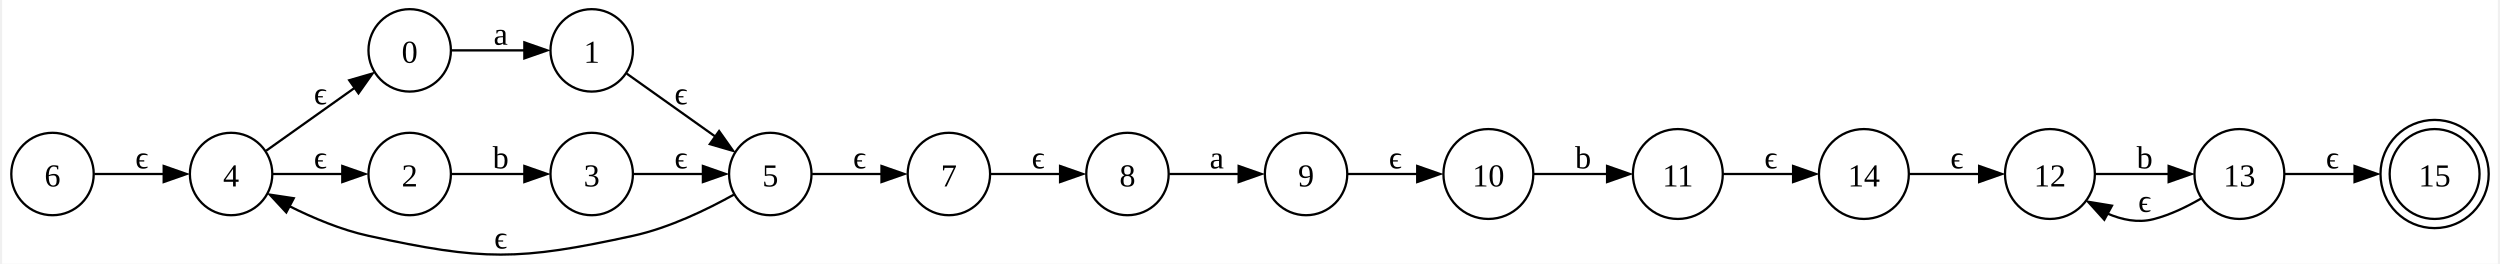
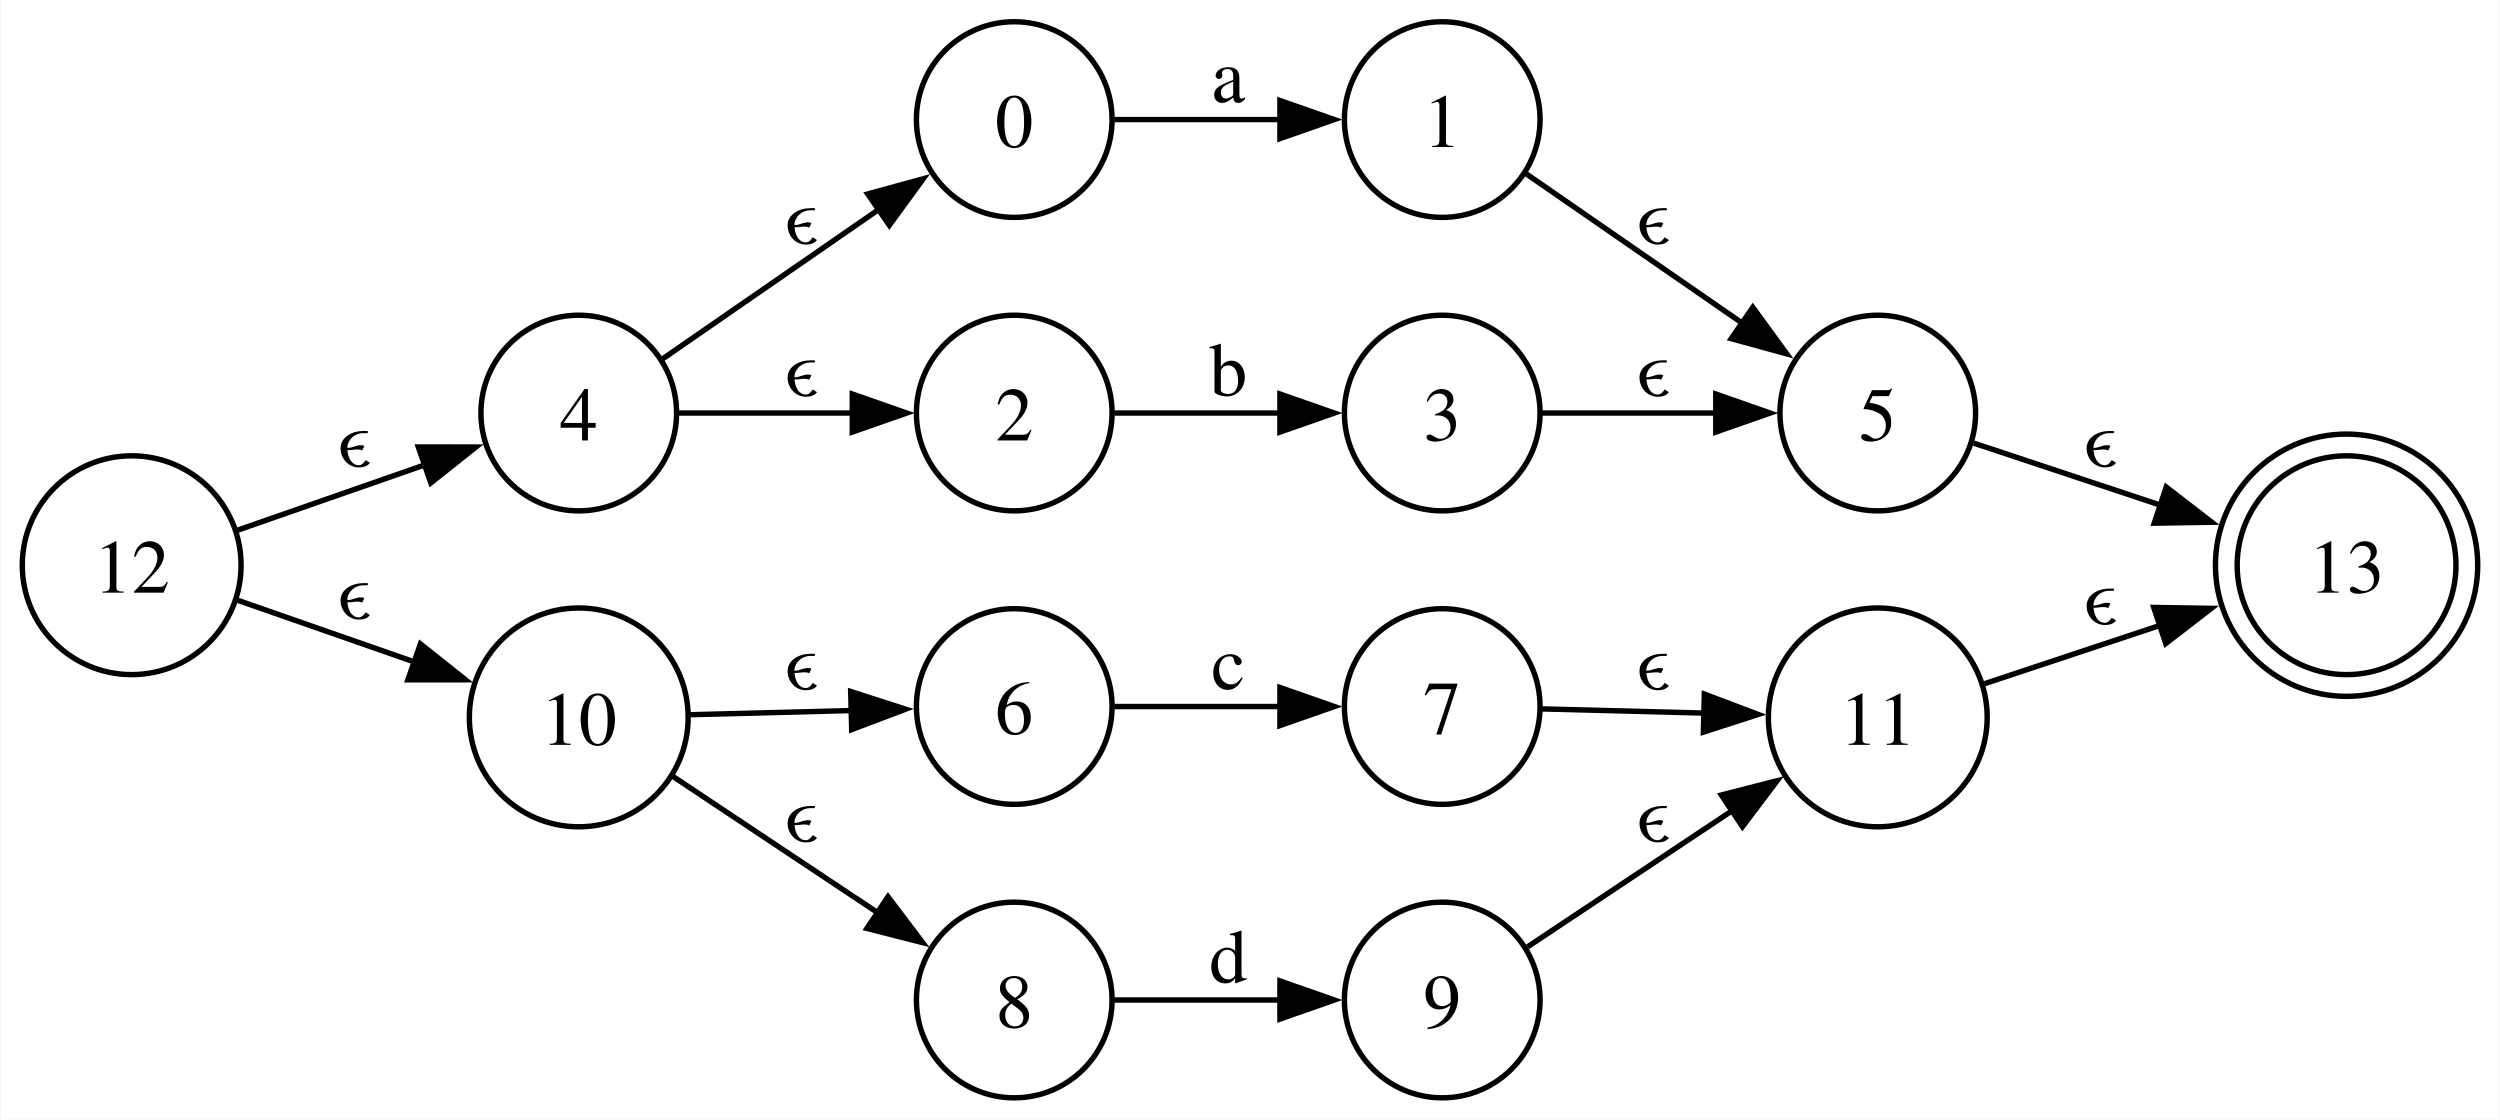
- <svg xmlns="http://www.w3.org/2000/svg" width="1090pt" height="115pt" viewBox="0.00 0.00 1090.03 115.20">
-   <g id="graph0" class="graph" transform="scale(1 1) rotate(0) translate(4 111.2)">
-     <polygon fill="white" stroke="none" points="-4,4 -4,-111.2 1086.03,-111.2 1086.03,4 -4,4" />
+ <svg xmlns="http://www.w3.org/2000/svg" width="460pt" height="206pt" viewBox="0.00 0.00 459.80 206.00">
+   <g id="graph0" class="graph" transform="scale(1 1) rotate(0) translate(4 202)">
+     <polygon fill="white" stroke="none" points="-4,4 -4,-202 455.8,-202 455.8,4 -4,4" />
    <g id="node1" class="node">
-       <ellipse fill="none" stroke="black" cx="18" cy="-35.2" rx="18" ry="18" />
-       <text text-anchor="middle" x="18" y="-29.77" font-family="Times New Roman,serif" font-size="14.00">6</text>
+       <ellipse fill="none" stroke="black" cx="20.13" cy="-98" rx="20.13" ry="20.13" />
+       <text text-anchor="middle" x="20.13" y="-92.95" font-family="Times,serif" font-size="14.00">12</text>
    </g>
    <g id="node2" class="node">
-       <ellipse fill="none" stroke="black" cx="96" cy="-35.2" rx="18" ry="18" />
-       <text text-anchor="middle" x="96" y="-29.77" font-family="Times New Roman,serif" font-size="14.00">4</text>
+       <ellipse fill="none" stroke="black" cx="102.39" cy="-126" rx="18" ry="18" />
+       <text text-anchor="middle" x="102.39" y="-120.95" font-family="Times,serif" font-size="14.00">4</text>
    </g>
    <g id="edge1" class="edge">
-       <path fill="none" stroke="black" d="M36.25,-35.2C45.22,-35.2 56.42,-35.2 66.63,-35.2" />
-       <polygon fill="black" stroke="black" points="66.56,-38.7 76.56,-35.2 66.56,-31.7 66.56,-38.7" />
-       <text text-anchor="middle" x="57" y="-37.65" font-family="Times New Roman,serif" font-size="14.00">ϵ</text>
+       <path fill="none" stroke="black" d="M39.34,-104.35C49.61,-107.94 62.64,-112.48 74.11,-116.48" />
+       <polygon fill="black" stroke="black" points="72.87,-119.76 83.46,-119.74 75.17,-113.15 72.87,-119.76" />
+       <text text-anchor="middle" x="61.26" y="-116.2" font-family="Times,serif" font-size="14.00">ϵ</text>
+     </g>
+     <g id="node9" class="node">
+       <ellipse fill="none" stroke="black" cx="102.39" cy="-70" rx="20.13" ry="20.13" />
+       <text text-anchor="middle" x="102.39" y="-64.95" font-family="Times,serif" font-size="14.00">10</text>
+     </g>
+     <g id="edge9" class="edge">
+       <path fill="none" stroke="black" d="M39.34,-91.65C49.02,-88.27 61.16,-84.04 72.12,-80.21" />
+       <polygon fill="black" stroke="black" points="73.26,-83.52 81.55,-76.92 70.95,-76.91 73.26,-83.52" />
+       <text text-anchor="middle" x="61.26" y="-88.2" font-family="Times,serif" font-size="14.00">ϵ</text>
    </g>
    <g id="node3" class="node">
-       <ellipse fill="none" stroke="black" cx="174" cy="-89.2" rx="18" ry="18" />
-       <text text-anchor="middle" x="174" y="-83.77" font-family="Times New Roman,serif" font-size="14.00">0</text>
+       <ellipse fill="none" stroke="black" cx="182.52" cy="-180" rx="18" ry="18" />
+       <text text-anchor="middle" x="182.52" y="-174.95" font-family="Times,serif" font-size="14.00">0</text>
    </g>
    <g id="edge2" class="edge">
-       <path fill="none" stroke="black" d="M111.3,-45.36C122.23,-53.12 137.52,-63.99 150.15,-72.96" />
-       <polygon fill="black" stroke="black" points="147.59,-76.15 157.77,-79.09 151.64,-70.44 147.59,-76.15" />
-       <text text-anchor="middle" x="135" y="-65.65" font-family="Times New Roman,serif" font-size="14.00">ϵ</text>
+       <path fill="none" stroke="black" d="M117.72,-135.9C128.89,-143.62 144.63,-154.5 157.68,-163.52" />
+       <polygon fill="black" stroke="black" points="155.56,-166.31 165.78,-169.11 159.54,-160.55 155.56,-166.31" />
+       <text text-anchor="middle" x="143.52" y="-157.2" font-family="Times,serif" font-size="14.00">ϵ</text>
    </g>
-     <g id="node15" class="node">
-       <ellipse fill="none" stroke="black" cx="174" cy="-35.2" rx="18" ry="18" />
-       <text text-anchor="middle" x="174" y="-29.77" font-family="Times New Roman,serif" font-size="14.00">2</text>
+     <g id="node7" class="node">
+       <ellipse fill="none" stroke="black" cx="182.52" cy="-126" rx="18" ry="18" />
+       <text text-anchor="middle" x="182.52" y="-120.95" font-family="Times,serif" font-size="14.00">2</text>
+     </g>
+     <g id="edge6" class="edge">
+       <path fill="none" stroke="black" d="M120.73,-126C130.14,-126 142.01,-126 152.76,-126" />
+       <polygon fill="black" stroke="black" points="152.72,-129.5 162.72,-126 152.72,-122.5 152.72,-129.5" />
+       <text text-anchor="middle" x="143.52" y="-129.2" font-family="Times,serif" font-size="14.00">ϵ</text>
+     </g>
+     <g id="node4" class="node">
+       <ellipse fill="none" stroke="black" cx="261.27" cy="-180" rx="18" ry="18" />
+       <text text-anchor="middle" x="261.27" y="-174.95" font-family="Times,serif" font-size="14.00">1</text>
+     </g>
+     <g id="edge3" class="edge">
+       <path fill="none" stroke="black" d="M200.94,-180C209.97,-180 221.23,-180 231.51,-180" />
+       <polygon fill="black" stroke="black" points="231.41,-183.5 241.41,-180 231.41,-176.5 231.41,-183.5" />
+       <text text-anchor="middle" x="221.9" y="-183.2" font-family="Times,serif" font-size="14.00">a</text>
+     </g>
+     <g id="node5" class="node">
+       <ellipse fill="none" stroke="black" cx="341.41" cy="-126" rx="18" ry="18" />
+       <text text-anchor="middle" x="341.41" y="-120.95" font-family="Times,serif" font-size="14.00">5</text>
+     </g>
+     <g id="edge4" class="edge">
+       <path fill="none" stroke="black" d="M276.6,-170.1C287.77,-162.38 303.51,-151.5 316.56,-142.48" />
+       <polygon fill="black" stroke="black" points="318.42,-145.45 324.66,-136.89 314.44,-139.69 318.42,-145.45" />
+       <text text-anchor="middle" x="300.27" y="-157.2" font-family="Times,serif" font-size="14.00">ϵ</text>
+     </g>
+     <g id="node6" class="node">
+       <ellipse fill="none" stroke="black" cx="427.67" cy="-98" rx="20.13" ry="20.13" />
+       <ellipse fill="none" stroke="black" cx="427.67" cy="-98" rx="24.13" ry="24.13" />
+       <text text-anchor="middle" x="427.67" y="-92.95" font-family="Times,serif" font-size="14.00">13</text>
+     </g>
+     <g id="edge5" class="edge">
+       <path fill="none" stroke="black" d="M359.05,-120.47C368.87,-117.21 381.63,-112.96 393.43,-109.05" />
+       <polygon fill="black" stroke="black" points="394.49,-112.38 402.87,-105.91 392.28,-105.74 394.49,-112.38" />
+       <text text-anchor="middle" x="382.54" y="-116.2" font-family="Times,serif" font-size="14.00">ϵ</text>
+     </g>
+     <g id="node8" class="node">
+       <ellipse fill="none" stroke="black" cx="261.27" cy="-126" rx="18" ry="18" />
+       <text text-anchor="middle" x="261.27" y="-120.95" font-family="Times,serif" font-size="14.00">3</text>
+     </g>
+     <g id="edge7" class="edge">
+       <path fill="none" stroke="black" d="M200.94,-126C209.97,-126 221.23,-126 231.51,-126" />
+       <polygon fill="black" stroke="black" points="231.41,-129.5 241.41,-126 231.41,-122.5 231.41,-129.5" />
+       <text text-anchor="middle" x="221.9" y="-129.2" font-family="Times,serif" font-size="14.00">b</text>
+     </g>
+     <g id="edge8" class="edge">
+       <path fill="none" stroke="black" d="M279.61,-126C289.02,-126 300.89,-126 311.64,-126" />
+       <polygon fill="black" stroke="black" points="311.6,-129.5 321.6,-126 311.6,-122.5 311.6,-129.5" />
+       <text text-anchor="middle" x="300.27" y="-129.2" font-family="Times,serif" font-size="14.00">ϵ</text>
+     </g>
+     <g id="node10" class="node">
+       <ellipse fill="none" stroke="black" cx="182.52" cy="-72" rx="18" ry="18" />
+       <text text-anchor="middle" x="182.52" y="-66.95" font-family="Times,serif" font-size="14.00">6</text>
+     </g>
+     <g id="edge10" class="edge">
+       <path fill="none" stroke="black" d="M122.71,-70.49C131.7,-70.72 142.59,-71 152.55,-71.26" />
+       <polygon fill="black" stroke="black" points="152.43,-74.76 162.52,-71.51 152.61,-67.76 152.43,-74.76" />
+       <text text-anchor="middle" x="143.52" y="-75.2" font-family="Times,serif" font-size="14.00">ϵ</text>
+     </g>
+     <g id="node13" class="node">
+       <ellipse fill="none" stroke="black" cx="182.52" cy="-18" rx="18" ry="18" />
+       <text text-anchor="middle" x="182.52" y="-12.95" font-family="Times,serif" font-size="14.00">8</text>
+     </g>
+     <g id="edge14" class="edge">
+       <path fill="none" stroke="black" d="M119.58,-59.23C130.59,-51.9 145.33,-42.09 157.67,-33.88" />
+       <polygon fill="black" stroke="black" points="159.29,-37 165.68,-28.55 155.41,-31.17 159.29,-37" />
+       <text text-anchor="middle" x="143.52" y="-47.2" font-family="Times,serif" font-size="14.00">ϵ</text>
+     </g>
+     <g id="node11" class="node">
+       <ellipse fill="none" stroke="black" cx="261.27" cy="-72" rx="18" ry="18" />
+       <text text-anchor="middle" x="261.27" y="-66.95" font-family="Times,serif" font-size="14.00">7</text>
+     </g>
+     <g id="edge11" class="edge">
+       <path fill="none" stroke="black" d="M200.94,-72C209.97,-72 221.23,-72 231.51,-72" />
+       <polygon fill="black" stroke="black" points="231.41,-75.5 241.41,-72 231.41,-68.5 231.41,-75.5" />
+       <text text-anchor="middle" x="221.9" y="-75.2" font-family="Times,serif" font-size="14.00">c</text>
+     </g>
+     <g id="node12" class="node">
+       <ellipse fill="none" stroke="black" cx="341.41" cy="-70" rx="20.13" ry="20.13" />
+       <text text-anchor="middle" x="341.41" y="-64.95" font-family="Times,serif" font-size="14.00">11</text>
+     </g>
+     <g id="edge12" class="edge">
+       <path fill="none" stroke="black" d="M279.61,-71.56C288.4,-71.33 299.34,-71.05 309.51,-70.79" />
+       <polygon fill="black" stroke="black" points="309.5,-74.29 319.4,-70.54 309.32,-67.29 309.5,-74.29" />
+       <text text-anchor="middle" x="300.27" y="-75.2" font-family="Times,serif" font-size="14.00">ϵ</text>
+     </g>
+     <g id="edge13" class="edge">
+       <path fill="none" stroke="black" d="M360.69,-76.08C370.27,-79.26 382.31,-83.26 393.47,-86.97" />
+       <polygon fill="black" stroke="black" points="392.19,-90.23 402.78,-90.06 394.4,-83.59 392.19,-90.23" />
+       <text text-anchor="middle" x="382.54" y="-87.2" font-family="Times,serif" font-size="14.00">ϵ</text>
+     </g>
+     <g id="node14" class="node">
+       <ellipse fill="none" stroke="black" cx="261.27" cy="-18" rx="18" ry="18" />
+       <text text-anchor="middle" x="261.27" y="-12.95" font-family="Times,serif" font-size="14.00">9</text>
+     </g>
+     <g id="edge15" class="edge">
+       <path fill="none" stroke="black" d="M200.94,-18C209.97,-18 221.23,-18 231.51,-18" />
+       <polygon fill="black" stroke="black" points="231.41,-21.5 241.41,-18 231.41,-14.5 231.41,-21.5" />
+       <text text-anchor="middle" x="221.9" y="-21.2" font-family="Times,serif" font-size="14.00">d</text>
    </g>
    <g id="edge16" class="edge">
-       <path fill="none" stroke="black" d="M114.25,-35.2C123.22,-35.2 134.42,-35.2 144.63,-35.2" />
-       <polygon fill="black" stroke="black" points="144.56,-38.7 154.56,-35.2 144.56,-31.7 144.56,-38.7" />
-       <text text-anchor="middle" x="135" y="-37.65" font-family="Times New Roman,serif" font-size="14.00">ϵ</text>
-     </g>
-     <g id="node4" class="node">
-       <ellipse fill="none" stroke="black" cx="253.5" cy="-89.2" rx="18" ry="18" />
-       <text text-anchor="middle" x="253.5" y="-83.77" font-family="Times New Roman,serif" font-size="14.00">1</text>
-     </g>
-     <g id="edge3" class="edge">
-       <path fill="none" stroke="black" d="M192.2,-89.2C201.57,-89.2 213.39,-89.2 224.09,-89.2" />
-       <polygon fill="black" stroke="black" points="224.08,-92.7 234.08,-89.2 224.08,-85.7 224.08,-92.7" />
-       <text text-anchor="middle" x="213.75" y="-91.65" font-family="Times New Roman,serif" font-size="14.00">a</text>
-     </g>
-     <g id="node5" class="node">
-       <ellipse fill="none" stroke="black" cx="331.5" cy="-35.2" rx="18" ry="18" />
-       <text text-anchor="middle" x="331.5" y="-29.77" font-family="Times New Roman,serif" font-size="14.00">5</text>
-     </g>
-     <g id="edge4" class="edge">
-       <path fill="none" stroke="black" d="M268.8,-79.04C279.73,-71.27 295.02,-60.41 307.65,-51.44" />
-       <polygon fill="black" stroke="black" points="309.14,-53.96 315.27,-45.31 305.09,-48.25 309.14,-53.96" />
-       <text text-anchor="middle" x="292.5" y="-65.65" font-family="Times New Roman,serif" font-size="14.00">ϵ</text>
-     </g>
-     <g id="edge5" class="edge">
-       <path fill="none" stroke="black" d="M315.6,-26.2C304.04,-19.76 287.35,-11.65 271.5,-8.2 221.34,2.73 206.16,2.73 156,-8.2 144.11,-10.79 131.76,-16 121.44,-21.16" />
-       <polygon fill="black" stroke="black" points="120.1,-18.43 112.9,-26.2 123.37,-24.62 120.1,-18.43" />
-       <text text-anchor="middle" x="213.75" y="-2.65" font-family="Times New Roman,serif" font-size="14.00">ϵ</text>
-     </g>
-     <g id="node6" class="node">
-       <ellipse fill="none" stroke="black" cx="409.5" cy="-35.2" rx="18" ry="18" />
-       <text text-anchor="middle" x="409.5" y="-29.77" font-family="Times New Roman,serif" font-size="14.00">7</text>
-     </g>
-     <g id="edge6" class="edge">
-       <path fill="none" stroke="black" d="M349.75,-35.2C358.72,-35.2 369.92,-35.2 380.13,-35.2" />
-       <polygon fill="black" stroke="black" points="380.06,-38.7 390.06,-35.2 380.06,-31.7 380.06,-38.7" />
-       <text text-anchor="middle" x="370.5" y="-37.65" font-family="Times New Roman,serif" font-size="14.00">ϵ</text>
-     </g>
-     <g id="node7" class="node">
-       <ellipse fill="none" stroke="black" cx="487.5" cy="-35.2" rx="18" ry="18" />
-       <text text-anchor="middle" x="487.5" y="-29.77" font-family="Times New Roman,serif" font-size="14.00">8</text>
-     </g>
-     <g id="edge7" class="edge">
-       <path fill="none" stroke="black" d="M427.75,-35.2C436.72,-35.2 447.92,-35.2 458.13,-35.2" />
-       <polygon fill="black" stroke="black" points="458.06,-38.7 468.06,-35.2 458.06,-31.7 458.06,-38.7" />
-       <text text-anchor="middle" x="448.5" y="-37.65" font-family="Times New Roman,serif" font-size="14.00">ϵ</text>
-     </g>
-     <g id="node8" class="node">
-       <ellipse fill="none" stroke="black" cx="565.5" cy="-35.2" rx="18" ry="18" />
-       <text text-anchor="middle" x="565.5" y="-29.77" font-family="Times New Roman,serif" font-size="14.00">9</text>
-     </g>
-     <g id="edge8" class="edge">
-       <path fill="none" stroke="black" d="M505.75,-35.2C514.72,-35.2 525.92,-35.2 536.13,-35.2" />
-       <polygon fill="black" stroke="black" points="536.06,-38.7 546.06,-35.2 536.06,-31.7 536.06,-38.7" />
-       <text text-anchor="middle" x="526.5" y="-37.65" font-family="Times New Roman,serif" font-size="14.00">a</text>
-     </g>
-     <g id="node9" class="node">
-       <ellipse fill="none" stroke="black" cx="645.13" cy="-35.2" rx="19.63" ry="19.63" />
-       <text text-anchor="middle" x="645.13" y="-29.77" font-family="Times New Roman,serif" font-size="14.00">10</text>
-     </g>
-     <g id="edge9" class="edge">
-       <path fill="none" stroke="black" d="M583.73,-35.2C592.72,-35.2 603.97,-35.2 614.32,-35.2" />
-       <polygon fill="black" stroke="black" points="614.04,-38.7 624.04,-35.2 614.04,-31.7 614.04,-38.7" />
-       <text text-anchor="middle" x="604.5" y="-37.65" font-family="Times New Roman,serif" font-size="14.00">ϵ</text>
-     </g>
-     <g id="node10" class="node">
-       <ellipse fill="none" stroke="black" cx="727.88" cy="-35.2" rx="19.63" ry="19.63" />
-       <text text-anchor="middle" x="727.88" y="-29.77" font-family="Times New Roman,serif" font-size="14.00">11</text>
-     </g>
-     <g id="edge10" class="edge">
-       <path fill="none" stroke="black" d="M664.86,-35.2C674.47,-35.2 686.41,-35.2 697.24,-35.2" />
-       <polygon fill="black" stroke="black" points="696.97,-38.7 706.97,-35.2 696.97,-31.7 696.97,-38.7" />
-       <text text-anchor="middle" x="686.5" y="-37.65" font-family="Times New Roman,serif" font-size="14.00">b</text>
-     </g>
-     <g id="node11" class="node">
-       <ellipse fill="none" stroke="black" cx="809.14" cy="-35.2" rx="19.63" ry="19.63" />
-       <text text-anchor="middle" x="809.14" y="-29.77" font-family="Times New Roman,serif" font-size="14.00">14</text>
-     </g>
-     <g id="edge11" class="edge">
-       <path fill="none" stroke="black" d="M747.66,-35.2C756.87,-35.2 768.19,-35.2 778.52,-35.2" />
-       <polygon fill="black" stroke="black" points="778.21,-38.7 788.21,-35.2 778.21,-31.7 778.21,-38.7" />
-       <text text-anchor="middle" x="768.51" y="-37.65" font-family="Times New Roman,serif" font-size="14.00">ϵ</text>
-     </g>
-     <g id="node12" class="node">
-       <ellipse fill="none" stroke="black" cx="890.39" cy="-35.2" rx="19.63" ry="19.63" />
-       <text text-anchor="middle" x="890.39" y="-29.77" font-family="Times New Roman,serif" font-size="14.00">12</text>
-     </g>
-     <g id="edge12" class="edge">
-       <path fill="none" stroke="black" d="M828.92,-35.2C838.13,-35.2 849.44,-35.2 859.78,-35.2" />
-       <polygon fill="black" stroke="black" points="859.47,-38.7 869.47,-35.2 859.47,-31.7 859.47,-38.7" />
-       <text text-anchor="middle" x="849.76" y="-37.65" font-family="Times New Roman,serif" font-size="14.00">ϵ</text>
-     </g>
-     <g id="node13" class="node">
-       <ellipse fill="none" stroke="black" cx="973.14" cy="-35.2" rx="19.63" ry="19.63" />
-       <text text-anchor="middle" x="973.14" y="-29.77" font-family="Times New Roman,serif" font-size="14.00">13</text>
-     </g>
-     <g id="edge13" class="edge">
-       <path fill="none" stroke="black" d="M910.12,-35.2C919.73,-35.2 931.67,-35.2 942.5,-35.2" />
-       <polygon fill="black" stroke="black" points="942.24,-38.7 952.24,-35.2 942.24,-31.7 942.24,-38.7" />
-       <text text-anchor="middle" x="931.77" y="-37.65" font-family="Times New Roman,serif" font-size="14.00">b</text>
-     </g>
-     <g id="edge14" class="edge">
-       <path fill="none" stroke="black" d="M956.45,-24.52C950.21,-20.89 942.8,-17.29 935.52,-15.45 928.79,-13.75 921.8,-15.21 915.43,-17.96" />
-       <polygon fill="black" stroke="black" points="914.14,-15.23 907.04,-23.09 917.49,-21.37 914.14,-15.23" />
-       <text text-anchor="middle" x="931.77" y="-18.65" font-family="Times New Roman,serif" font-size="14.00">ϵ</text>
-     </g>
-     <g id="node14" class="node">
-       <ellipse fill="none" stroke="black" cx="1058.4" cy="-35.2" rx="19.63" ry="19.63" />
-       <ellipse fill="none" stroke="black" cx="1058.4" cy="-35.2" rx="23.63" ry="23.63" />
-       <text text-anchor="middle" x="1058.4" y="-29.77" font-family="Times New Roman,serif" font-size="14.00">15</text>
-     </g>
-     <g id="edge15" class="edge">
-       <path fill="none" stroke="black" d="M993.04,-35.2C1002.06,-35.2 1013.13,-35.2 1023.53,-35.2" />
-       <polygon fill="black" stroke="black" points="1023.43,-38.7 1033.43,-35.2 1023.43,-31.7 1023.43,-38.7" />
-       <text text-anchor="middle" x="1013.77" y="-37.65" font-family="Times New Roman,serif" font-size="14.00">ϵ</text>
-     </g>
-     <g id="node16" class="node">
-       <ellipse fill="none" stroke="black" cx="253.5" cy="-35.2" rx="18" ry="18" />
-       <text text-anchor="middle" x="253.5" y="-29.77" font-family="Times New Roman,serif" font-size="14.00">3</text>
-     </g>
-     <g id="edge17" class="edge">
-       <path fill="none" stroke="black" d="M192.2,-35.2C201.57,-35.2 213.39,-35.2 224.09,-35.2" />
-       <polygon fill="black" stroke="black" points="224.08,-38.7 234.08,-35.2 224.08,-31.7 224.08,-38.7" />
-       <text text-anchor="middle" x="213.75" y="-37.65" font-family="Times New Roman,serif" font-size="14.00">b</text>
-     </g>
-     <g id="edge18" class="edge">
-       <path fill="none" stroke="black" d="M271.75,-35.2C280.72,-35.2 291.92,-35.2 302.13,-35.2" />
-       <polygon fill="black" stroke="black" points="302.06,-38.7 312.06,-35.2 302.06,-31.7 302.06,-38.7" />
-       <text text-anchor="middle" x="292.5" y="-37.65" font-family="Times New Roman,serif" font-size="14.00">ϵ</text>
+       <path fill="none" stroke="black" d="M276.97,-27.78C287.57,-34.84 302.17,-44.55 314.68,-52.88" />
+       <polygon fill="black" stroke="black" points="312.63,-55.72 322.9,-58.35 316.51,-49.89 312.63,-55.72" />
+       <text text-anchor="middle" x="300.27" y="-47.2" font-family="Times,serif" font-size="14.00">ϵ</text>
    </g>
  </g>
</svg>
